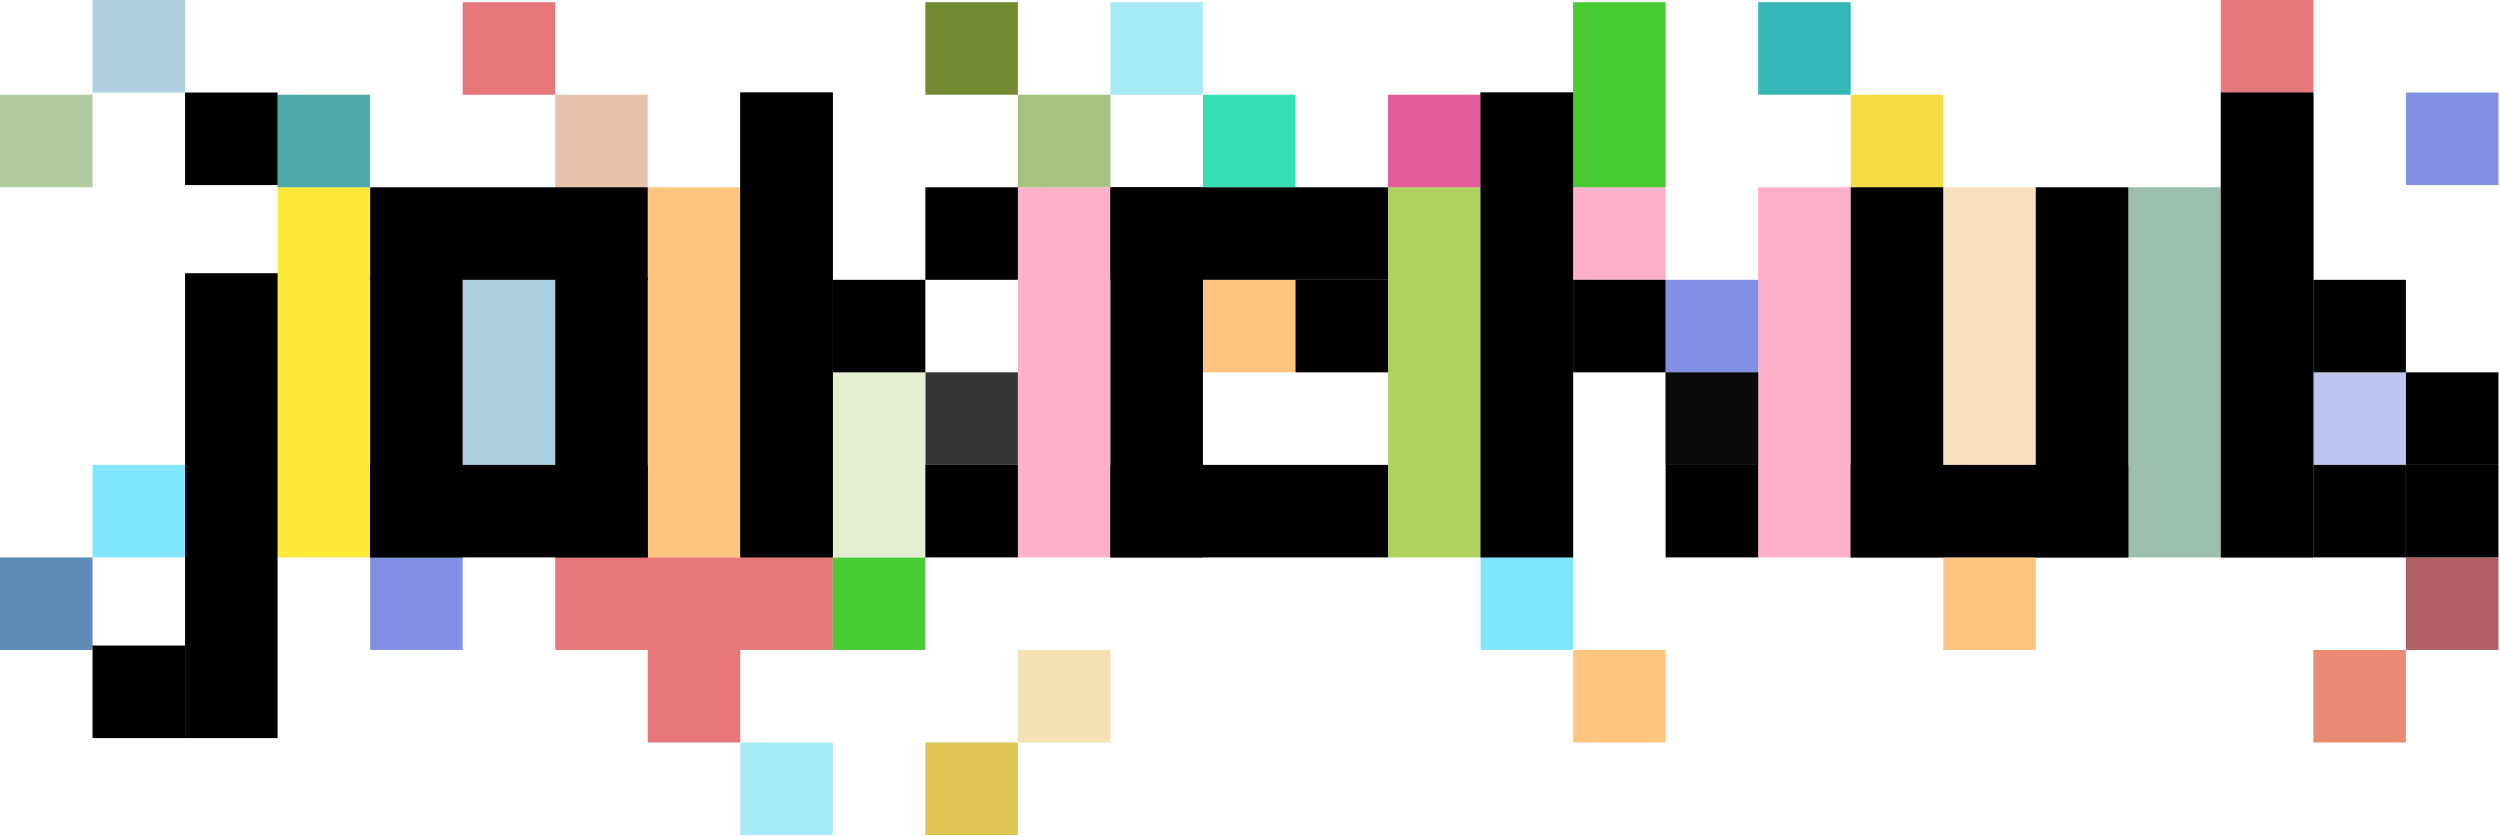
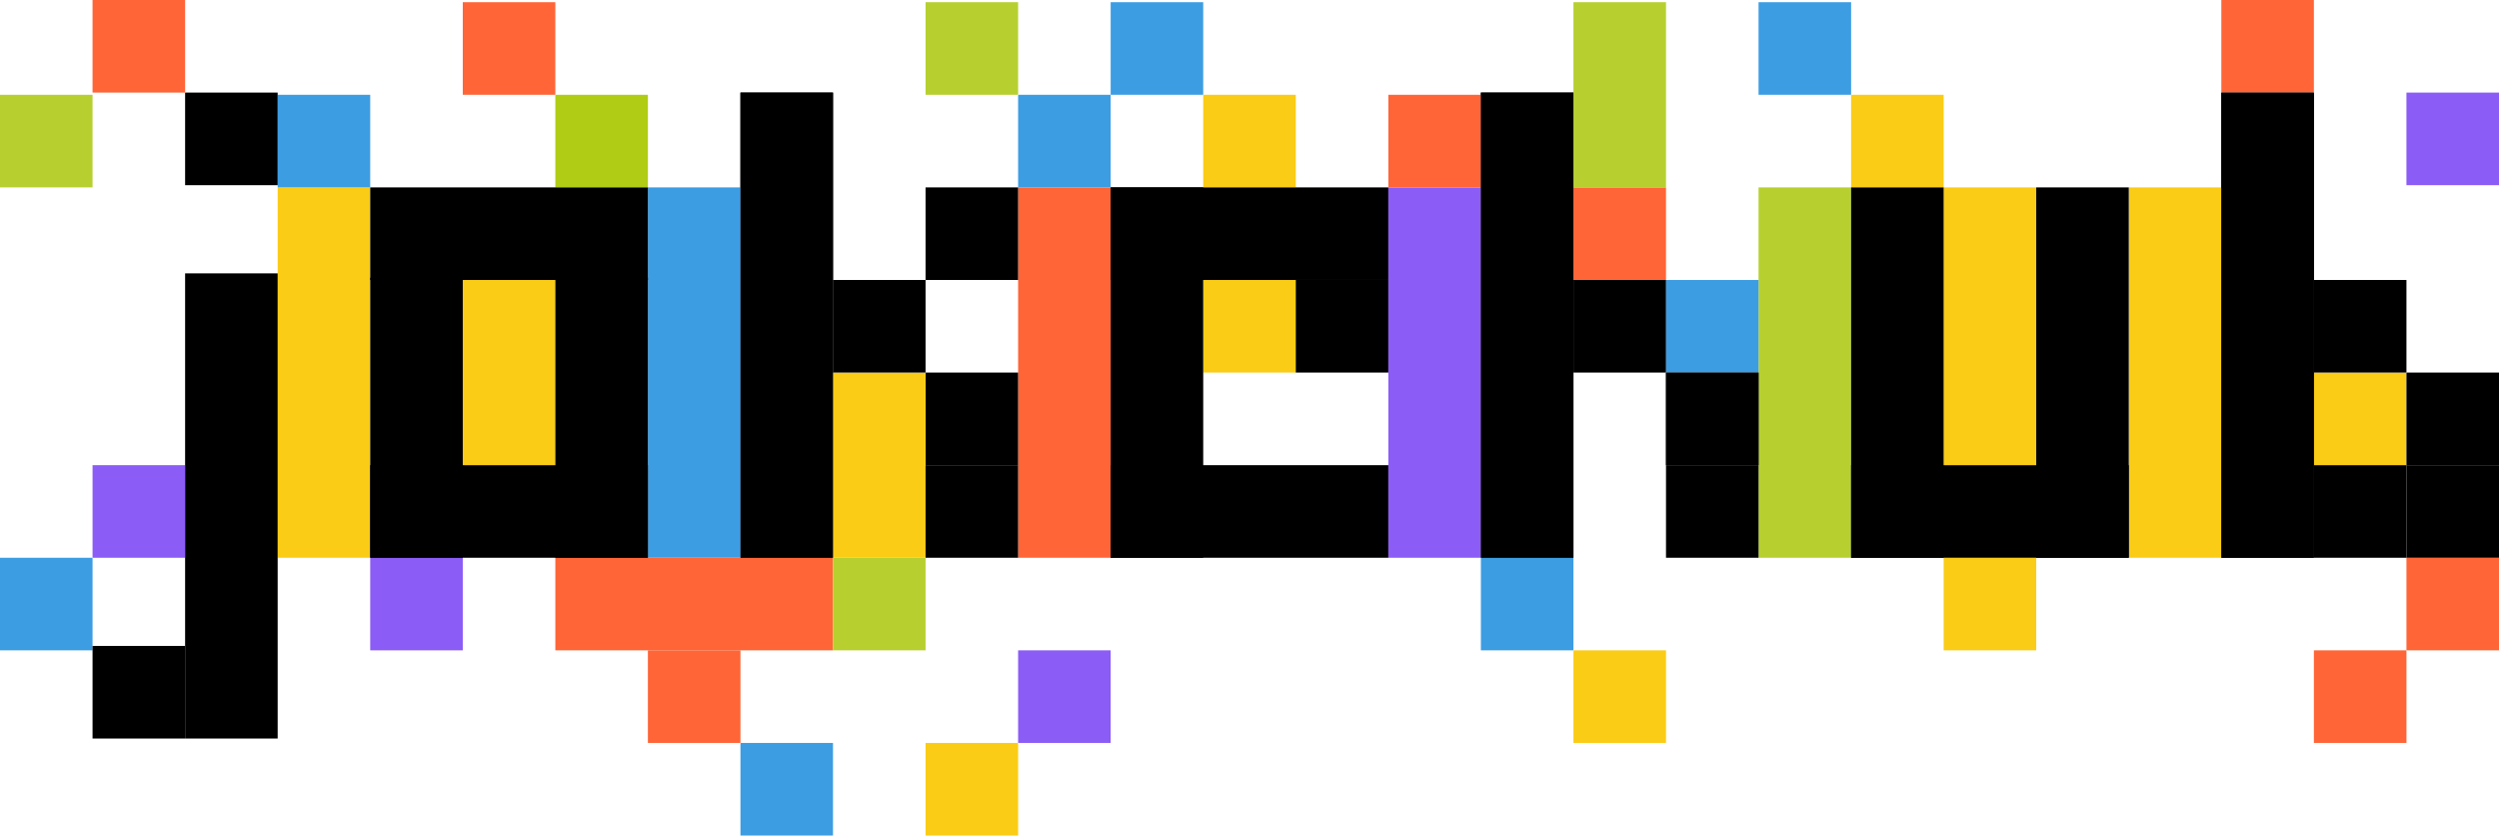
- <svg xmlns="http://www.w3.org/2000/svg" width="494" height="165" viewBox="0 0 494 165" fill="none">
-   <rect opacity="0.8" x="146.28" y="18.285" width="18.285" height="91.86" fill="black" />
-   <rect opacity="0.8" x="292.56" y="18.285" width="18.285" height="91.86" fill="black" />
-   <rect opacity="0.8" x="438.839" y="18.285" width="18.285" height="91.86" fill="black" />
-   <rect opacity="0.8" x="201.135" y="37.005" width="18.285" height="73.14" fill="#FF9DBC" />
-   <rect opacity="0.8" x="274.274" y="37.005" width="18.285" height="73.14" fill="#9AC836" />
-   <rect opacity="0.8" x="347.414" y="37.005" width="18.285" height="73.14" fill="#FF9DBC" />
-   <rect opacity="0.8" x="127.995" y="37.005" width="18.285" height="73.14" fill="#FFB662" />
-   <rect opacity="0.8" x="54.855" y="37.005" width="18.285" height="73.14" fill="#FEE406" />
-   <rect opacity="0.8" x="420.554" y="37.005" width="18.285" height="73.14" fill="#82AF9B" />
-   <rect opacity="0.8" x="182.85" y="73.575" width="18.285" height="18.285" fill="black" />
-   <rect opacity="0.8" x="329.129" y="73.575" width="18.285" height="18.285" fill="black" />
-   <rect opacity="0.8" x="457.124" y="73.575" width="18.285" height="18.285" fill="#AEB7ED" />
-   <rect opacity="0.8" x="475.409" y="18.285" width="18.285" height="18.285" fill="#6274DB" />
-   <rect opacity="0.8" x="329.129" y="55.29" width="18.285" height="18.285" fill="#6274DB" />
-   <rect opacity="0.8" x="310.844" y="37.005" width="18.285" height="18.285" fill="#FF9DBC" />
-   <rect opacity="0.8" y="110.145" width="18.285" height="18.285" fill="#376EA5" />
-   <rect opacity="0.8" x="18.285" y="91.86" width="18.285" height="18.285" fill="#60DFFF" />
-   <rect opacity="0.8" x="292.56" y="110.145" width="18.285" height="18.285" fill="#60DFFF" />
-   <rect opacity="0.8" x="310.844" y="128.43" width="18.285" height="18.285" fill="#FFB662" />
-   <rect opacity="0.8" x="383.984" y="110.145" width="18.285" height="18.285" fill="#FFB662" />
-   <rect opacity="0.8" x="73.14" y="110.145" width="18.285" height="18.285" fill="#6274DB" />
-   <rect opacity="0.8" x="109.71" y="110.145" width="54.855" height="18.285" fill="#E1555A" />
-   <rect opacity="0.8" x="109.71" y="18.72" width="18.285" height="18.285" fill="#E1B496" />
-   <rect opacity="0.8" x="54.855" y="18.72" width="18.285" height="18.285" fill="#229396" />
-   <rect opacity="0.8" y="18.72" width="18.285" height="18.285" fill="#9BBE87" />
-   <rect opacity="0.8" x="237.705" y="18.72" width="18.285" height="18.285" fill="#05D7A0" />
-   <rect opacity="0.8" x="219.419" y="0.435" width="18.285" height="18.285" fill="#91E6F5" />
-   <rect opacity="0.8" x="274.274" y="18.72" width="18.285" height="18.285" fill="#DC3282" />
-   <rect opacity="0.8" x="127.995" y="128.43" width="18.285" height="18.285" fill="#E1555A" />
-   <rect opacity="0.8" x="146.28" y="146.715" width="18.285" height="18.285" fill="#91E6F5" />
-   <rect opacity="0.8" x="182.85" y="146.715" width="18.285" height="18.285" fill="#D7B428" />
-   <rect opacity="0.8" x="457.124" y="128.43" width="18.285" height="18.285" fill="#E66E50" />
-   <rect opacity="0.8" x="164.564" y="110.145" width="18.285" height="18.285" fill="#1BBF00" />
-   <rect opacity="0.8" x="201.135" y="128.43" width="18.285" height="18.285" fill="#F2D9A0" />
-   <rect opacity="0.8" x="475.409" y="110.145" width="18.285" height="18.285" fill="#9E373E" />
-   <rect opacity="0.8" x="18.285" width="18.285" height="18.285" fill="#96C3D7" />
-   <rect opacity="0.8" x="182.85" y="0.435" width="18.285" height="18.285" fill="#506E00" />
-   <rect opacity="0.8" x="91.425" y="0.435" width="18.285" height="18.285" fill="#E1555A" />
-   <rect opacity="0.8" x="347.414" y="0.435" width="18.285" height="18.285" fill="#05A6A6" />
-   <rect opacity="0.8" x="365.699" y="18.72" width="18.285" height="18.285" fill="#F5D214" />
-   <rect opacity="0.8" x="438.839" width="18.285" height="18.285" fill="#E1555A" />
-   <rect opacity="0.8" x="201.135" y="18.72" width="18.285" height="18.285" fill="#8CB45F" />
-   <rect opacity="0.8" x="91.425" y="54.855" width="18.285" height="37.005" fill="#96C3D7" />
-   <rect opacity="0.8" x="383.984" y="37.005" width="18.285" height="54.855" fill="#F5D7AF" />
-   <rect opacity="0.8" x="164.564" y="73.575" width="18.285" height="36.57" fill="#DCEBC3" />
-   <rect opacity="0.8" x="310.844" y="0.435" width="18.285" height="36.57" fill="#1BBF00" />
-   <rect opacity="0.8" x="237.705" y="55.29" width="18.285" height="18.285" fill="#FFB662" />
-   <rect opacity="0.8" x="329.129" y="73.575" width="18.285" height="18.285" fill="black" />
-   <rect x="73.14" y="54.855" width="18.285" height="55.29" fill="black" />
-   <rect x="73.14" y="55.29" width="18.285" height="54.855" transform="rotate(-90 73.1396 55.2903)" fill="black" />
-   <rect x="73.14" y="110.145" width="18.285" height="54.855" transform="rotate(-90 73.1396 110.145)" fill="black" />
-   <rect x="109.71" y="54.855" width="18.285" height="55.29" fill="black" />
-   <rect x="365.699" y="37.005" width="18.285" height="73.14" fill="black" />
-   <rect x="365.699" y="110.145" width="18.285" height="54.855" transform="rotate(-90 365.699 110.145)" fill="black" />
-   <rect x="402.269" y="37.005" width="18.285" height="73.14" fill="black" />
-   <rect x="292.56" y="18.285" width="18.285" height="91.86" fill="black" />
-   <rect x="310.844" y="55.29" width="18.285" height="18.285" fill="black" />
-   <rect x="329.129" y="91.86" width="18.285" height="18.285" fill="black" />
-   <rect x="438.839" y="18.285" width="18.285" height="91.86" fill="black" />
-   <rect x="457.124" y="55.29" width="18.285" height="18.285" fill="black" />
-   <rect x="475.409" y="91.86" width="18.285" height="18.285" fill="black" />
-   <rect x="457.124" y="91.86" width="18.285" height="18.285" fill="black" />
-   <rect x="475.409" y="73.575" width="18.285" height="18.285" fill="black" />
-   <rect x="146.28" y="18.285" width="18.285" height="91.86" fill="black" />
-   <rect x="164.564" y="55.29" width="18.285" height="18.285" fill="black" />
-   <rect x="182.85" y="91.86" width="18.285" height="18.285" fill="black" />
-   <rect x="182.85" y="37.005" width="18.285" height="18.285" fill="black" />
-   <rect x="219.419" y="55.29" width="18.285" height="54.855" transform="rotate(-90 219.419 55.2903)" fill="black" />
-   <rect x="219.419" y="110.145" width="18.285" height="54.855" transform="rotate(-90 219.419 110.145)" fill="black" />
-   <rect x="219.419" y="37.005" width="18.285" height="73.14" fill="black" />
-   <rect x="255.989" y="55.29" width="18.285" height="18.285" fill="black" />
-   <rect x="36.57" y="53.984" width="18.285" height="91.86" fill="black" />
-   <rect x="36.57" y="18.285" width="18.285" height="18.285" fill="black" />
-   <rect x="18.285" y="127.559" width="18.285" height="18.285" fill="black" />
+ <svg xmlns="http://www.w3.org/2000/svg" width="1134" height="379" viewBox="0 0 1134 379" fill="none">
+   <rect x="336" y="42" width="42" height="211" fill="black" />
+   <rect x="672" y="42" width="42" height="211" fill="black" />
+   <rect x="1008" y="42" width="42" height="211" fill="black" />
+   <rect x="462" y="85" width="42" height="168" fill="#FF6537" />
+   <rect x="630" y="85" width="42" height="168" fill="#8B5CF6" />
+   <rect x="798" y="85" width="42" height="168" fill="#B7D030" />
+   <rect x="294" y="85" width="42" height="168" fill="#3D9DE3" />
+   <rect x="126" y="85" width="42" height="168" fill="#FACC15" />
+   <rect x="966" y="85" width="42" height="168" fill="#FACC15" />
+   <rect x="420" y="169" width="42" height="42" fill="black" />
+   <rect x="756" y="169" width="42" height="42" fill="black" />
+   <rect x="1050" y="169" width="42" height="42" fill="#FACC15" />
+   <rect x="1092" y="42" width="42" height="42" fill="#8B5CF6" />
+   <rect x="756" y="127" width="42" height="42" fill="#3D9DE3" />
+   <rect x="714" y="85" width="42" height="42" fill="#FF6537" />
+   <rect y="253" width="42" height="42" fill="#3D9DE3" />
+   <rect x="42" y="211" width="42" height="42" fill="#8B5CF6" />
+   <rect x="672" y="253" width="42" height="42" fill="#3D9DE3" />
+   <rect x="714" y="295" width="42" height="42" fill="#FACC15" />
+   <rect x="882" y="253" width="42" height="42" fill="#FACC15" />
+   <rect x="168" y="253" width="42" height="42" fill="#8B5CF6" />
+   <rect x="252" y="253" width="126" height="42" fill="#FF6537" />
+   <rect x="252" y="43" width="42" height="42" fill="#B0CC15" />
+   <rect x="126" y="43" width="42" height="42" fill="#3D9DE3" />
+   <rect y="43" width="42" height="42" fill="#B7D030" />
+   <rect x="546" y="43" width="42" height="42" fill="#FACC15" />
+   <rect x="504" y="1" width="42" height="42" fill="#3D9DE3" />
+   <rect x="630" y="43" width="42" height="42" fill="#FF6537" />
+   <rect x="294" y="295" width="42" height="42" fill="#FF6537" />
+   <rect x="336" y="337" width="42" height="42" fill="#3D9DE3" />
+   <rect x="420" y="337" width="42" height="42" fill="#FACC15" />
+   <rect x="1050" y="295" width="42" height="42" fill="#FF6537" />
+   <rect x="378" y="253" width="42" height="42" fill="#B7D030" />
+   <rect x="462" y="295" width="42" height="42" fill="#8B5CF6" />
+   <rect x="1092" y="253" width="42" height="42" fill="#FF6537" />
+   <rect x="42" width="42" height="42" fill="#FF6537" />
+   <rect x="420" y="1" width="42" height="42" fill="#B7D030" />
+   <rect x="210" y="1" width="42" height="42" fill="#FF6537" />
+   <rect x="798" y="1" width="42" height="42" fill="#3D9DE3" />
+   <rect x="840" y="43" width="42" height="42" fill="#FACC15" />
+   <rect x="1008" width="42" height="42" fill="#FF6537" />
+   <rect x="462" y="43" width="42" height="42" fill="#3D9DE3" />
+   <rect x="210" y="126" width="42" height="85" fill="#FACC15" />
+   <rect x="882" y="85" width="42" height="126" fill="#FACC15" />
+   <rect x="378" y="169" width="42" height="84" fill="#FACC15" />
+   <rect x="714" y="1" width="42" height="84" fill="#B7D030" />
+   <rect x="546" y="127" width="42" height="42" fill="#FACC15" />
+   <rect x="756" y="169" width="42" height="42" fill="black" />
+   <rect x="168" y="126" width="42" height="127" fill="black" />
+   <rect x="168" y="127" width="42" height="126" transform="rotate(-90 168 127)" fill="black" />
+   <rect x="168" y="253" width="42" height="126" transform="rotate(-90 168 253)" fill="black" />
+   <rect x="252" y="126" width="42" height="127" fill="black" />
+   <rect x="840" y="85" width="42" height="168" fill="black" />
+   <rect x="840" y="253" width="42" height="126" transform="rotate(-90 840 253)" fill="black" />
+   <rect x="924" y="85" width="42" height="168" fill="black" />
+   <rect x="672" y="42" width="42" height="211" fill="black" />
+   <rect x="714" y="127" width="42" height="42" fill="black" />
+   <rect x="756" y="211" width="42" height="42" fill="black" />
+   <rect x="1008" y="42" width="42" height="211" fill="black" />
+   <rect x="1050" y="127" width="42" height="42" fill="black" />
+   <rect x="1092" y="211" width="42" height="42" fill="black" />
+   <rect x="1050" y="211" width="42" height="42" fill="black" />
+   <rect x="1092" y="169" width="42" height="42" fill="black" />
+   <rect x="336" y="42" width="42" height="211" fill="black" />
+   <rect x="378" y="127" width="42" height="42" fill="black" />
+   <rect x="420" y="211" width="42" height="42" fill="black" />
+   <rect x="420" y="85" width="42" height="42" fill="black" />
+   <rect x="504" y="127" width="42" height="126" transform="rotate(-90 504 127)" fill="black" />
+   <rect x="504" y="253" width="42" height="126" transform="rotate(-90 504 253)" fill="black" />
+   <rect x="504" y="85" width="42" height="168" fill="black" />
+   <rect x="588" y="127" width="42" height="42" fill="black" />
+   <rect x="84" y="124" width="42" height="211" fill="black" />
+   <rect x="84" y="42" width="42" height="42" fill="black" />
+   <rect x="42" y="293" width="42" height="42" fill="black" />
</svg>
